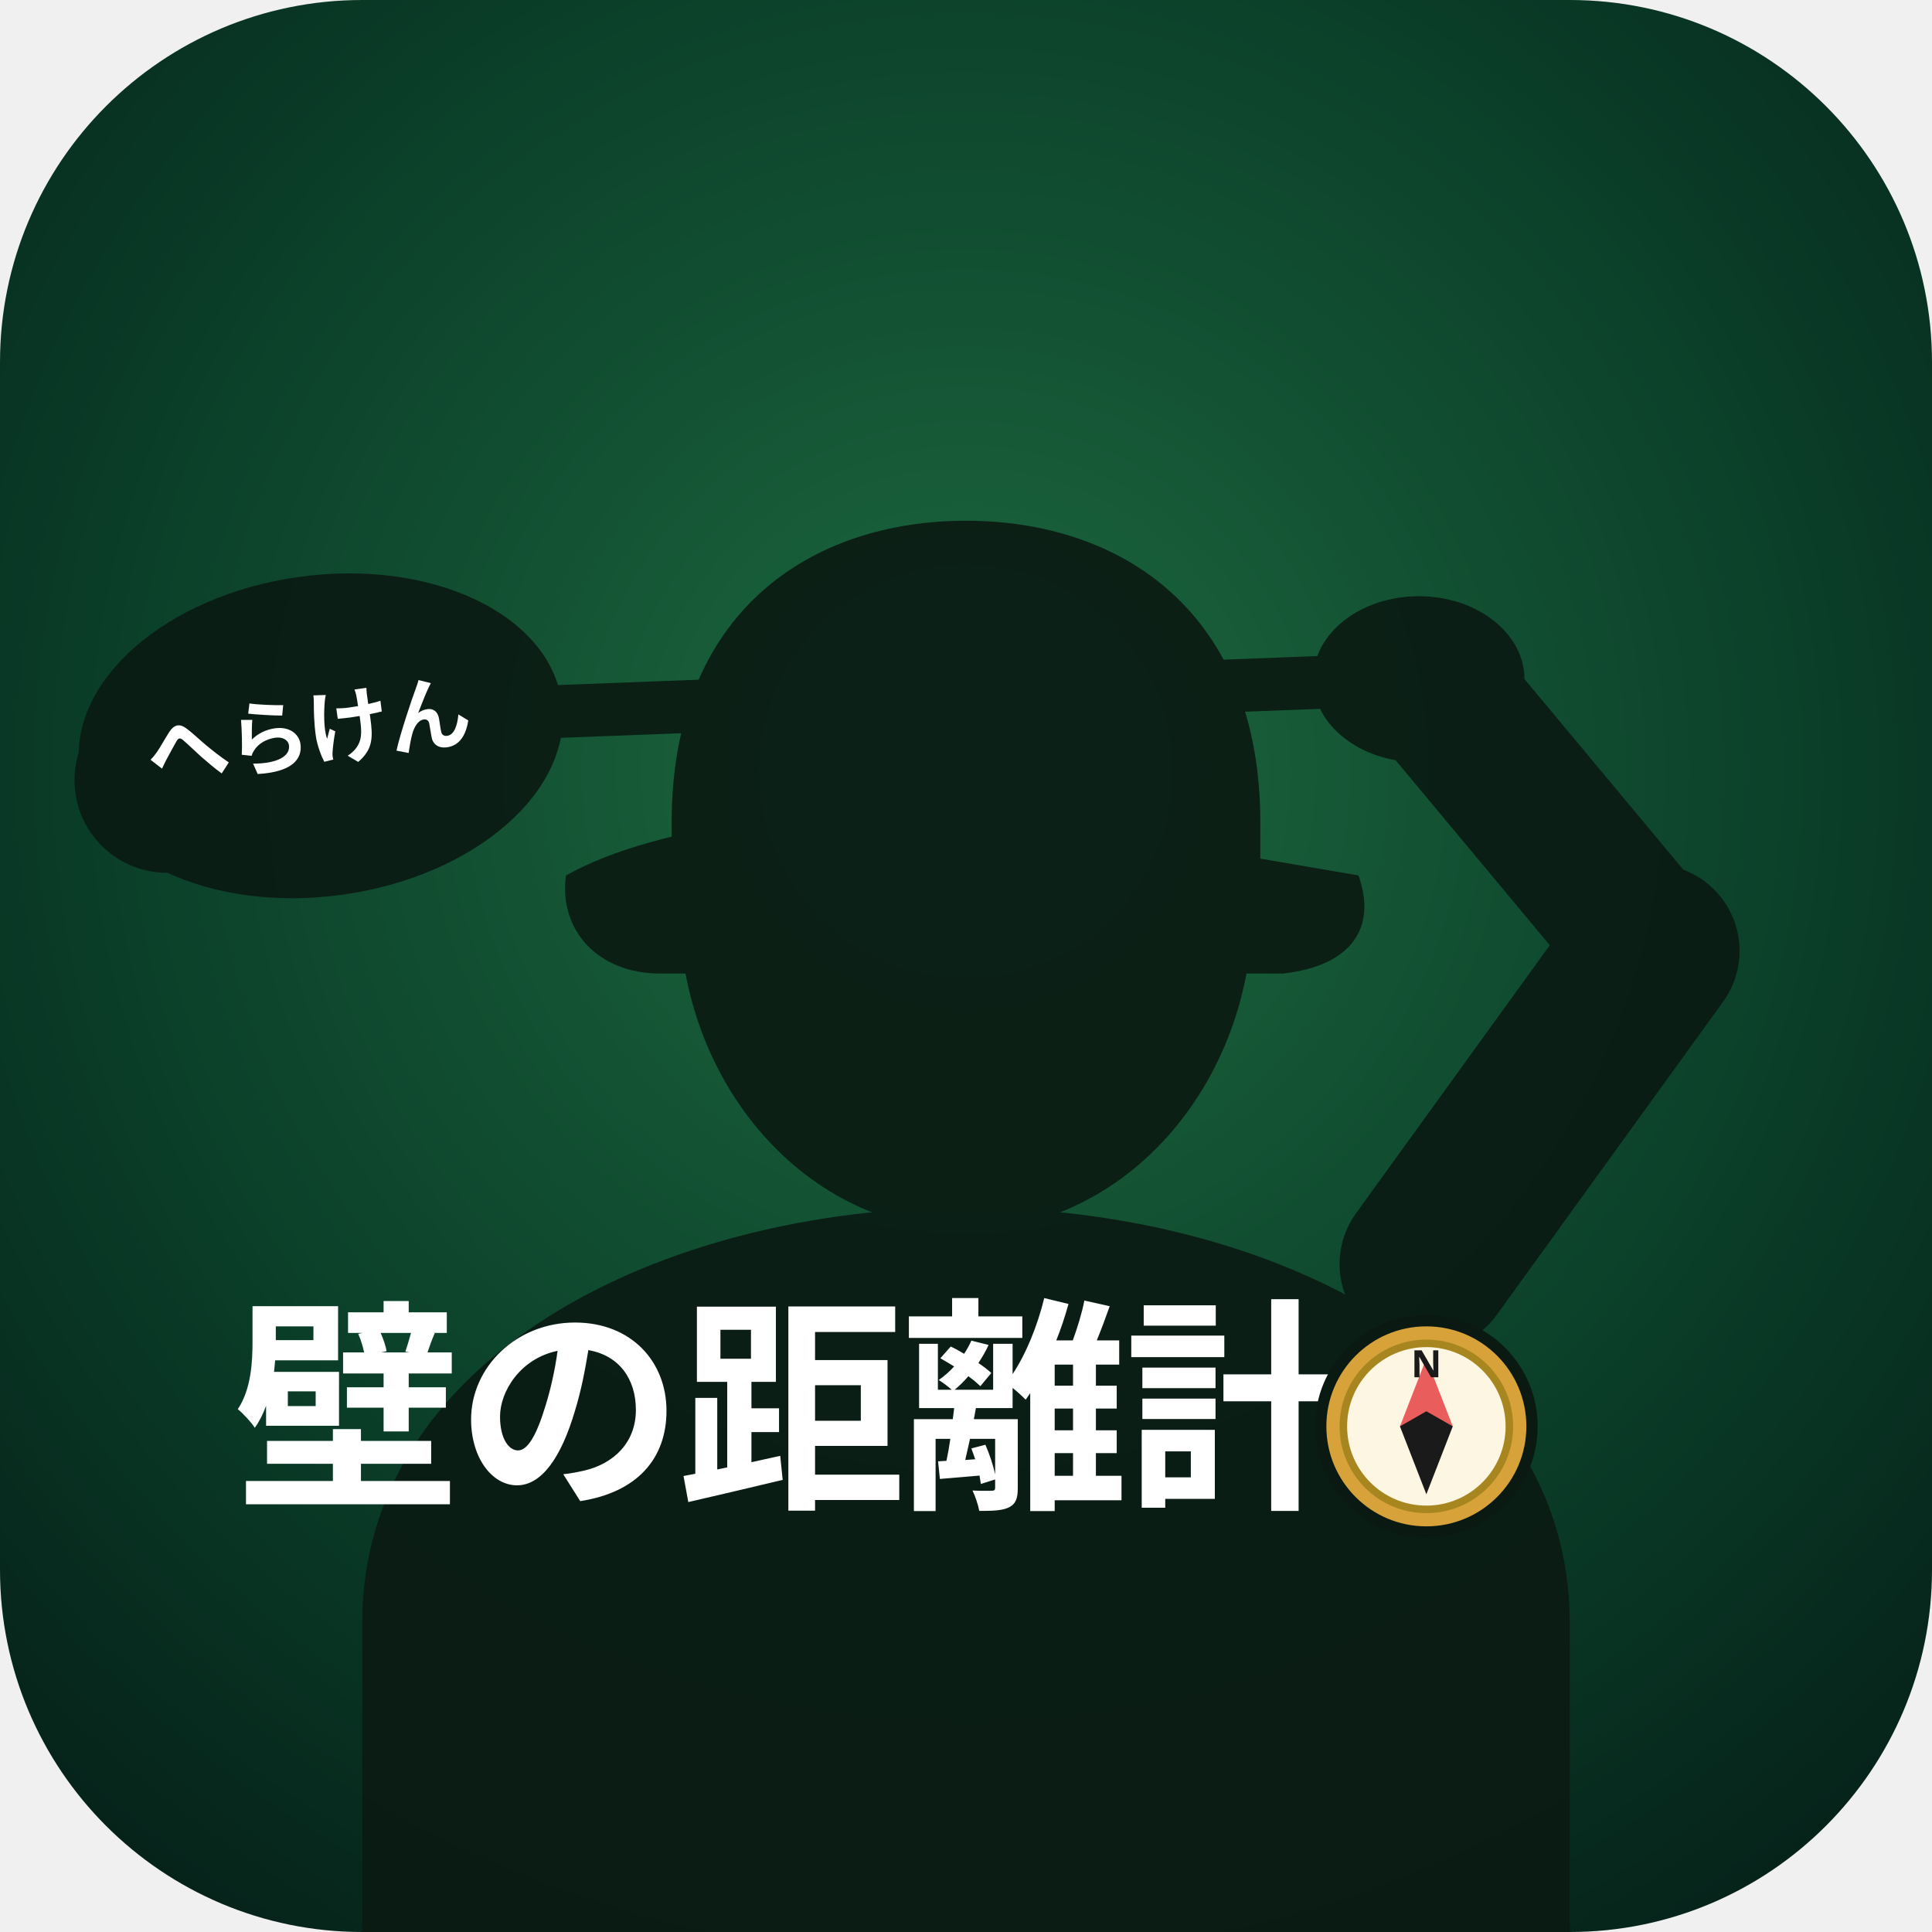
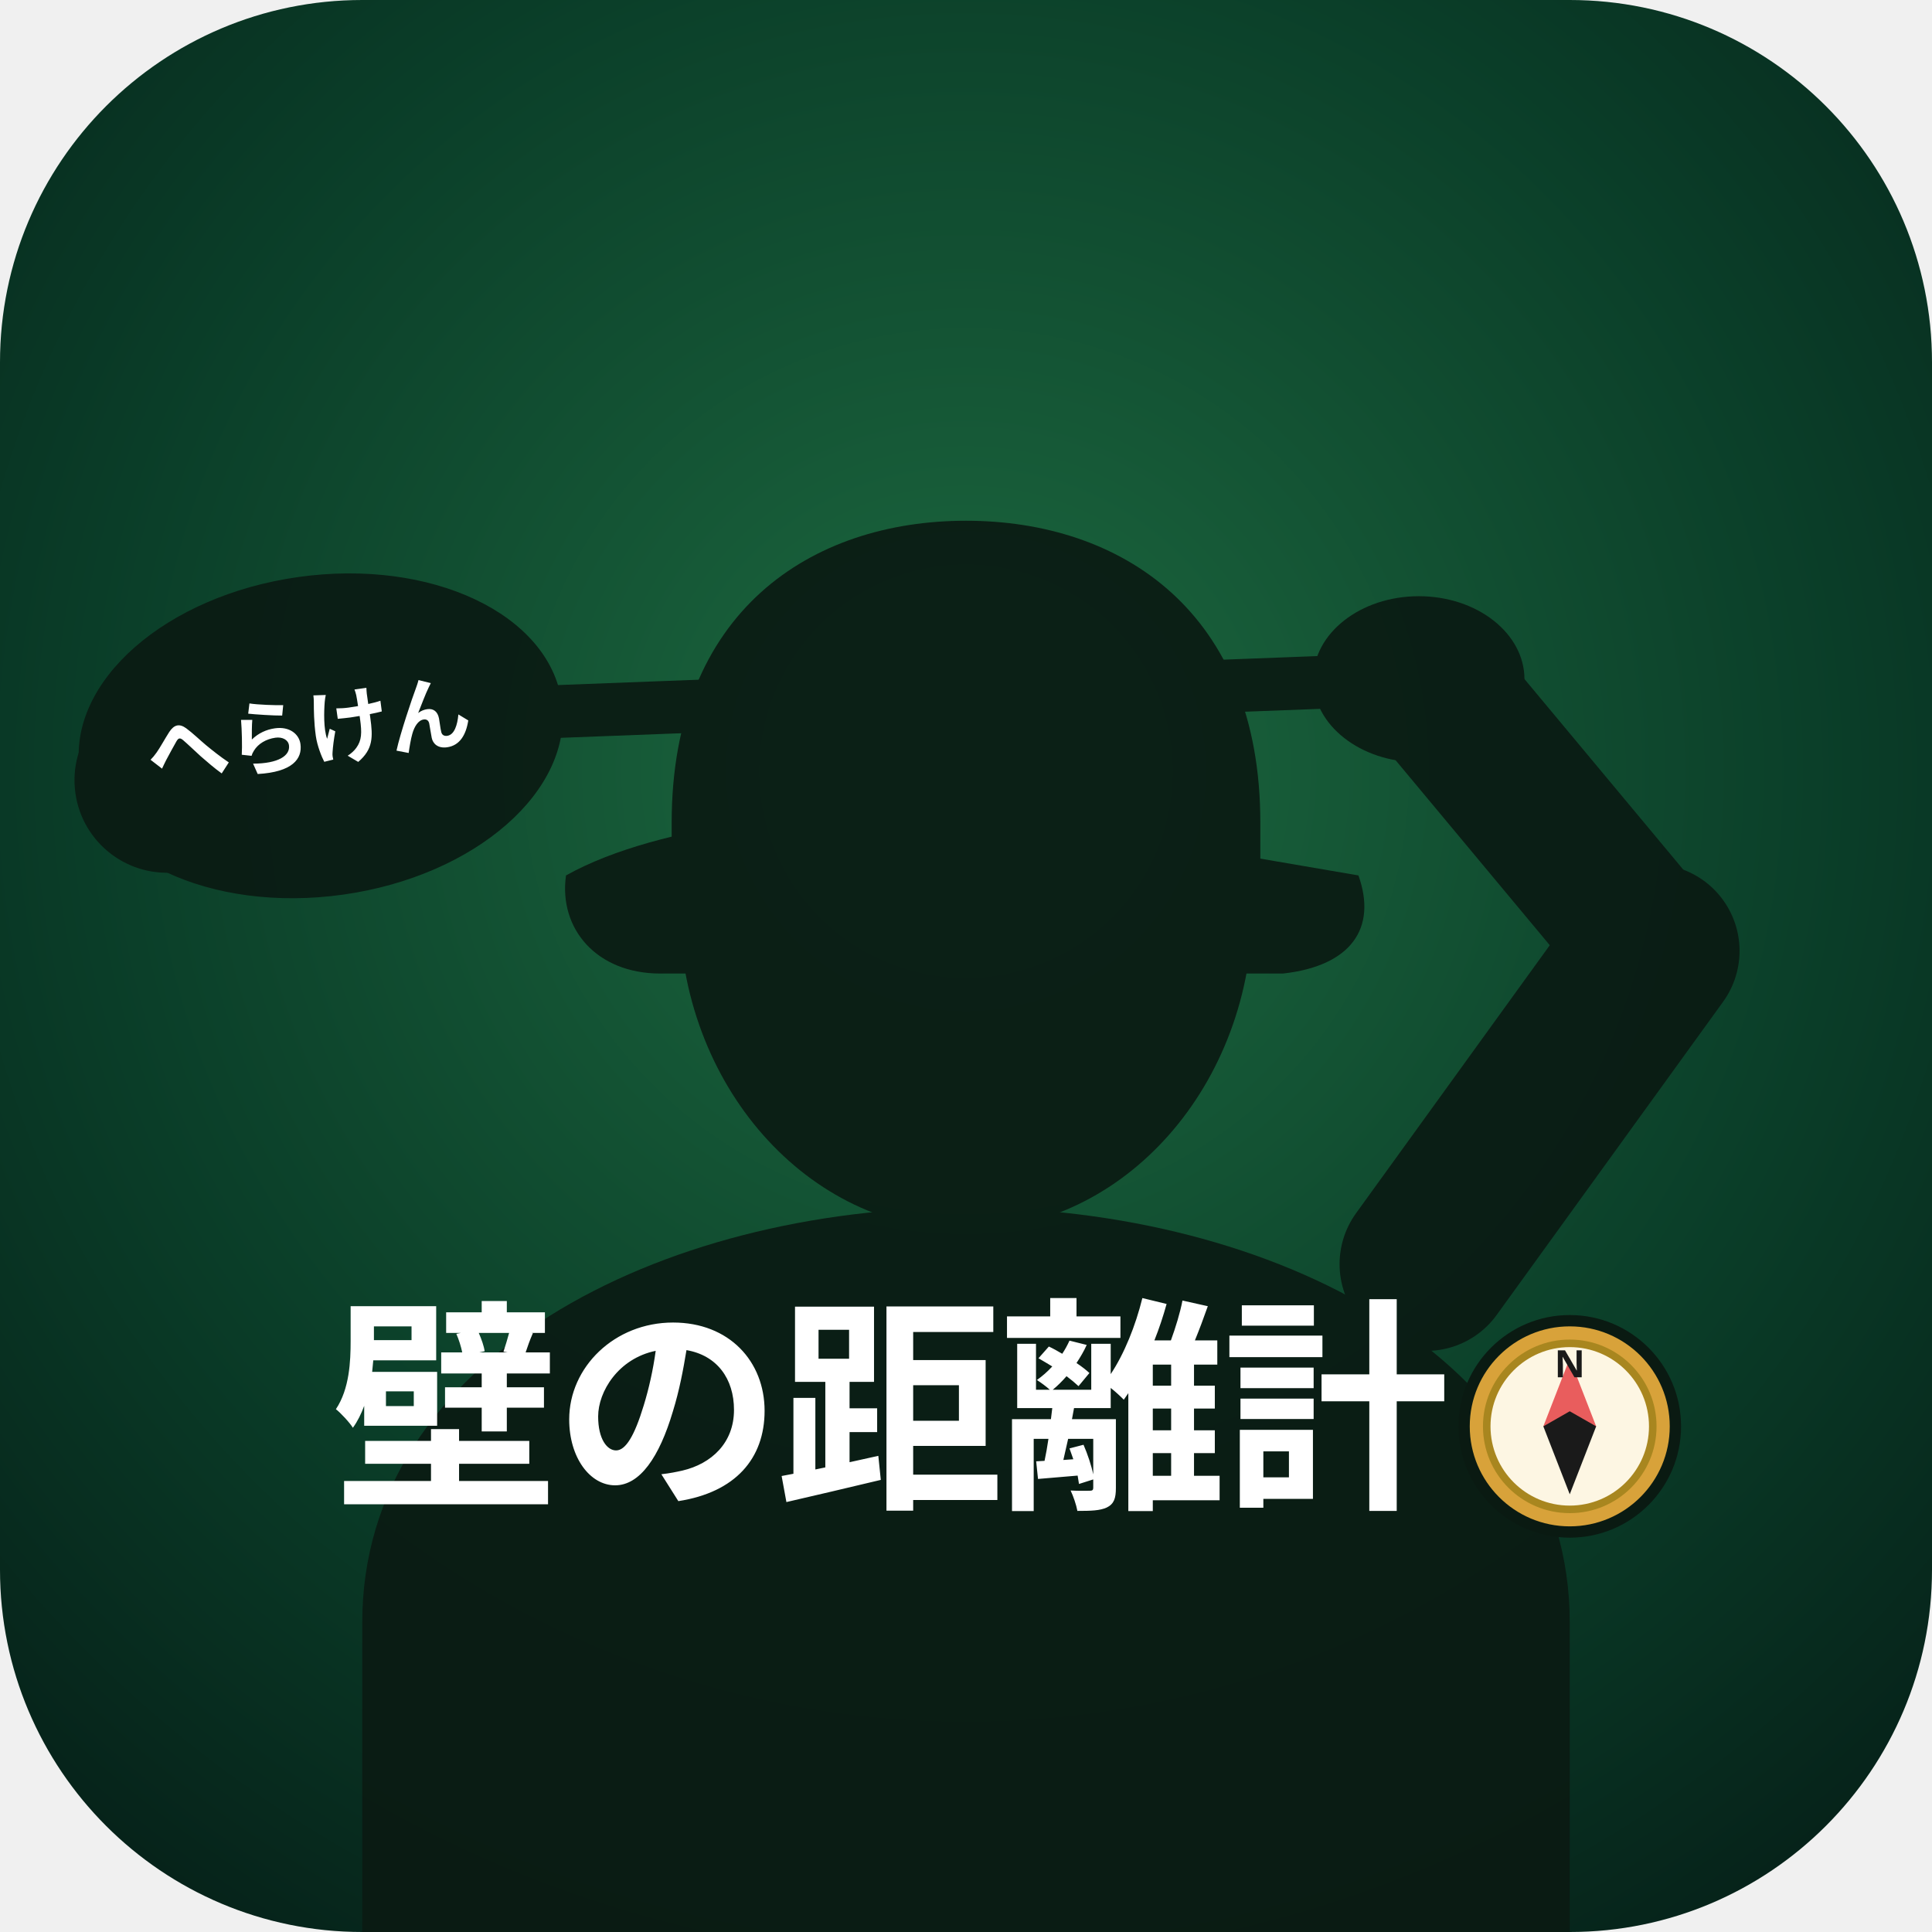
<svg xmlns="http://www.w3.org/2000/svg" width="512" height="512" viewBox="0 0 512 512">
  <defs>
    <radialGradient id="bg" cx="50%" cy="40%" r="70%">
      <stop offset="0%" stop-color="#1d6a40" />
      <stop offset="65%" stop-color="#0a3d28" />
      <stop offset="100%" stop-color="#06231a" />
    </radialGradient>
  </defs>
  <rect x="0" y="0" width="512" height="512" rx="96" ry="96" fill="url(#bg)" />
  <g fill="#0a1a12" stroke="#0a1a12" opacity="0.92">
    <line x1="372" y1="180" x2="110" y2="190" stroke-width="14" stroke-linecap="round" />
    <g transform="translate(85 195) rotate(-8)">
      <ellipse cx="0" cy="0" rx="64" ry="42" />
      <circle cx="-42" cy="6" r="24" />
    </g>
-     <path d="M 96 512              L 96 430              C 96 360, 175 320, 256 320              C 337 320, 416 360, 416 430              L 416 512 Z" stroke="none" />
+     <path d="M 96 512 L 96 430 C 96 360, 175 320, 256 320 C 337 320, 416 360, 416 430 L 416 512 Z" stroke="none" />
    <rect x="232" y="280" width="48" height="55" rx="8" stroke="none" />
    <ellipse cx="256" cy="240" rx="76" ry="86" stroke="none" />
-     <path d="M 178 218              C 178 162, 215 138, 256 138              C 297 138, 334 162, 334 218              L 334 232              C 310 220, 280 214, 256 214              C 232 214, 202 220, 178 232 Z" stroke="none" />
-     <path d="M 150 232              C 175 218, 220 214, 256 214              C 282 214, 305 218, 325 226              L 360 232              C 365 246, 358 256, 340 258              L 175 258              C 158 258, 148 246, 150 232 Z" stroke="none" />
+     <path d="M 178 218 C 178 162, 215 138, 256 138 C 297 138, 334 162, 334 218 L 334 232 C 310 220, 280 214, 256 214 C 232 214, 202 220, 178 232 Z" stroke="none" />
+     <path d="M 150 232 C 175 218, 220 214, 256 214 C 282 214, 305 218, 325 226 L 360 232 C 365 246, 358 256, 340 258 L 175 258 C 158 258, 148 246, 150 232 Z" stroke="none" />
    <line x1="378" y1="335" x2="438" y2="252" stroke-width="46" stroke-linecap="round" />
    <line x1="438" y1="252" x2="378" y2="180" stroke-width="40" stroke-linecap="round" />
    <ellipse cx="376" cy="180" rx="28" ry="22" stroke="none" />
  </g>
  <g transform="translate(82 196) rotate(-8)">
    <text x="0" y="6" font-family="Meiryo, メイリオ, 'Hiragino Sans', 'ヒラギノ角ゴシック', 'Noto Sans JP', IPAPGothic, IPAGothic, 'WenQuanYi Zen Hei', sans-serif" font-size="22" font-weight="700" fill="#ffffff" text-anchor="middle" letter-spacing="-0.5">へらけん</text>
  </g>
  <g font-family="Meiryo, メイリオ, 'Hiragino Sans', 'ヒラギノ角ゴシック', 'Noto Sans JP', IPAPGothic, IPAGothic, 'WenQuanYi Zen Hei', sans-serif" font-weight="900" fill="#ffffff" text-anchor="middle">
-     <text x="210" y="395" font-size="60" letter-spacing="-1">壁の距離計</text>
+     <text x="236" y="395" font-size="60" letter-spacing="-1">壁の距離計</text>
  </g>
-   <g transform="translate(378 378)">
+   <g transform="translate(416 378)">
    <circle cx="0" cy="0" r="28" fill="#d8a23a" stroke="#0a1a12" stroke-width="3" />
    <circle cx="0" cy="0" r="22" fill="#fdf6e3" stroke="#a8861f" stroke-width="2" />
    <path d="M 0 -18 L 7 0 L 0 4 L -7 0 Z" fill="#e95d5d" />
    <path d="M 0 18 L 7 0 L 0 -4 L -7 0 Z" fill="#1a1a1a" />
    <circle cx="0" cy="0" r="3" fill="#1a1a1a" />
    <text x="0" y="-13" font-size="10" font-family="sans-serif" font-weight="900" fill="#1a1a1a" text-anchor="middle">N</text>
  </g>
</svg>
